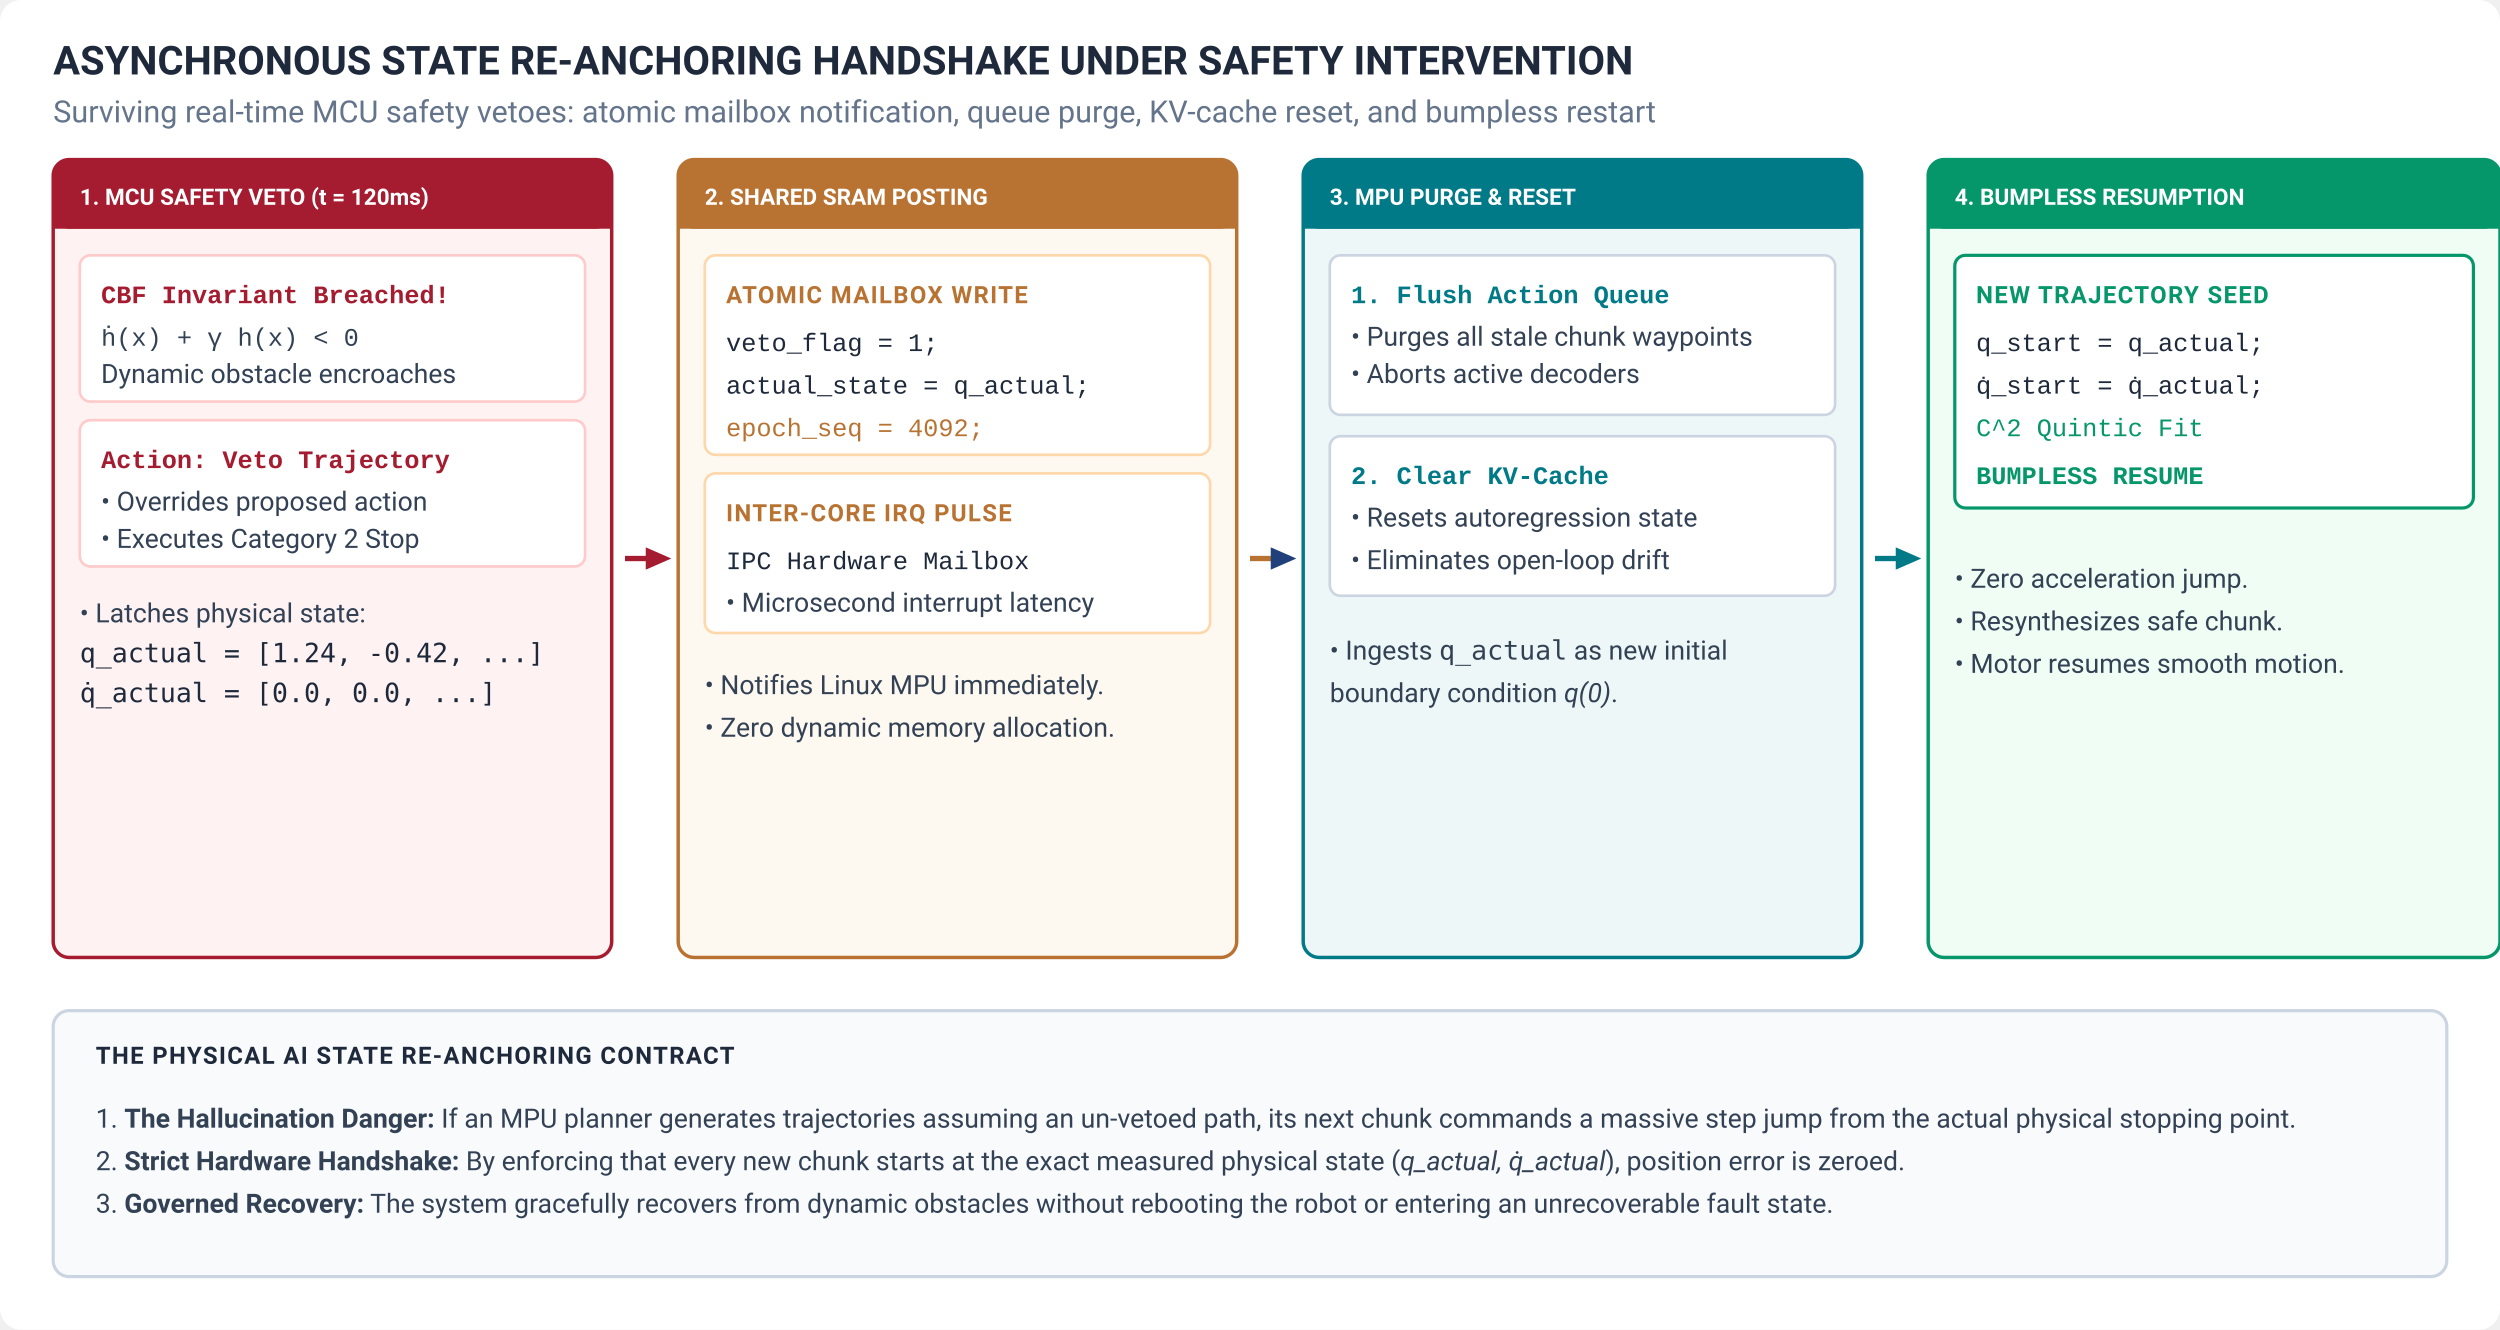
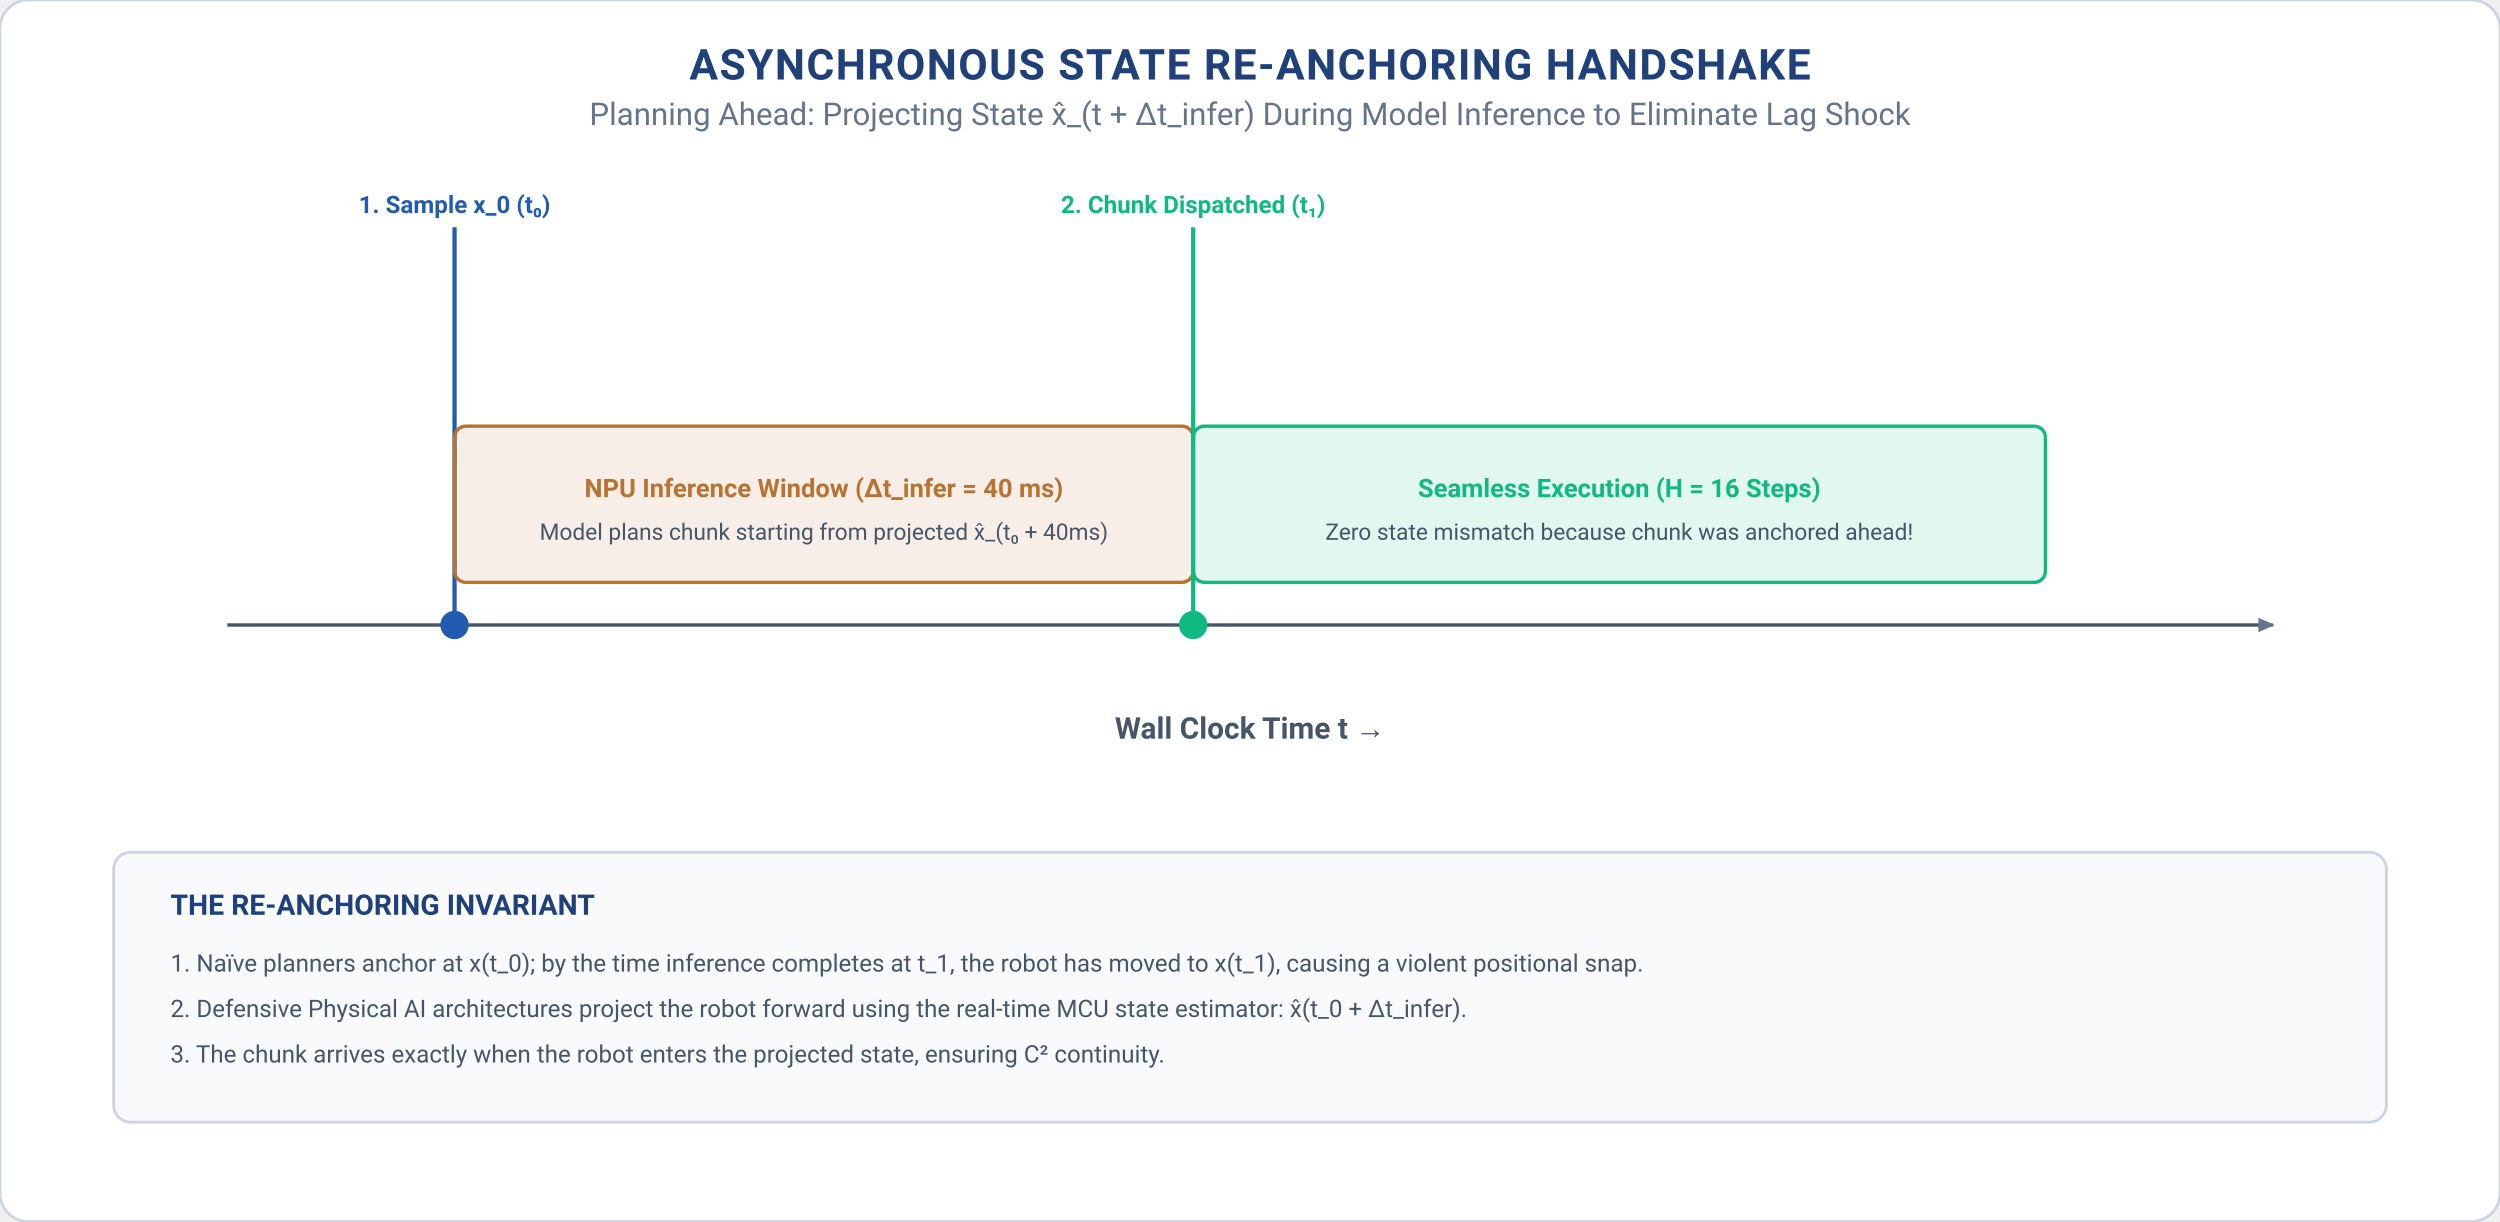
- <svg xmlns="http://www.w3.org/2000/svg" viewBox="0 0 940 500" width="100%" height="100%">
+ <svg xmlns="http://www.w3.org/2000/svg" viewBox="0 0 880 430" width="100%" height="100%">
+   <style>
+       text { font-family: -apple-system, BlinkMacSystemFont, "Segoe UI", Roboto, "Helvetica Neue", Arial, sans-serif; }
+       .title { font-weight: 700; font-size: 15px; fill: #1F407A; text-anchor: middle; letter-spacing: 0.5px; }
+       .subtitle { font-size: 11px; fill: #64748B; text-anchor: middle; }
+       .section-hdr { font-weight: 700; font-size: 13px; fill: #1F407A; letter-spacing: 0.3px; }
+       .card-title { font-weight: 700; font-size: 11.5px; }
+       .body-text { font-size: 10px; fill: #475569; }
+       .bold-text { font-weight: 600; font-size: 10px; fill: #1A202C; }
+       .small-text { font-size: 9px; fill: #64748B; }
+       .code-text { font-family: "SFMono-Regular", Consolas, "Liberation Mono", Menlo, Courier, monospace; font-size: 9px; fill: #1F407A; font-weight: 600; }
+       .badge-text { font-weight: 700; font-size: 9px; text-anchor: middle; }
+     </style>
  <defs>
-     <style>
-       .title { font-family: -apple-system, BlinkMacSystemFont, "Segoe UI", Roboto, Helvetica, Arial, sans-serif; font-size: 15px; font-weight: 700; fill: #1E293B; }
-       .subtitle { font-family: -apple-system, BlinkMacSystemFont, "Segoe UI", Roboto, Helvetica, Arial, sans-serif; font-size: 11.5px; fill: #64748B; }
-       .box-title { font-family: -apple-system, BlinkMacSystemFont, "Segoe UI", Roboto, Helvetica, Arial, sans-serif; font-size: 12px; font-weight: 700; }
-       .body-txt { font-family: -apple-system, BlinkMacSystemFont, "Segoe UI", Roboto, Helvetica, Arial, sans-serif; font-size: 10px; fill: #334155; line-height: 1.4; }
-       .mono-txt { font-family: "SFMono-Regular", Menlo, Monaco, Consolas, "Liberation Mono", "Courier New", monospace; font-size: 9.5px; }
-       .badge-txt { font-family: -apple-system, BlinkMacSystemFont, "Segoe UI", Roboto, Helvetica, Arial, sans-serif; font-size: 9px; font-weight: 700; text-transform: uppercase; letter-spacing: 0.5px; }
-       .tag-txt { font-family: -apple-system, BlinkMacSystemFont, "Segoe UI", Roboto, Helvetica, Arial, sans-serif; font-size: 8.5px; font-weight: 700; }
-     </style>
-     <marker id="arr-blue" viewBox="0 0 10 10" refX="6" refY="5" markerWidth="6" markerHeight="6" orient="auto-start-reverse">
+     <marker id="arr-blue" viewBox="0 0 10 10" refX="7" refY="5" markerWidth="6" markerHeight="6" orient="auto-start-reverse">
+       <path d="M 0 1.5 L 8 5 L 0 8.5 z" fill="#215CAF" />
+     </marker>
+     <marker id="arr-navy" viewBox="0 0 10 10" refX="7" refY="5" markerWidth="6" markerHeight="6" orient="auto-start-reverse">
      <path d="M 0 1.5 L 8 5 L 0 8.5 z" fill="#1F407A" />
    </marker>
-     <marker id="arr-crimson" viewBox="0 0 10 10" refX="6" refY="5" markerWidth="6" markerHeight="6" orient="auto-start-reverse">
+     <marker id="arr-petrol" viewBox="0 0 10 10" refX="7" refY="5" markerWidth="6" markerHeight="6" orient="auto-start-reverse">
+       <path d="M 0 1.5 L 8 5 L 0 8.5 z" fill="#007A87" />
+     </marker>
+     <marker id="arr-teal" viewBox="0 0 10 10" refX="7" refY="5" markerWidth="6" markerHeight="6" orient="auto-start-reverse">
+       <path d="M 0 1.5 L 8 5 L 0 8.5 z" fill="#10B981" />
+     </marker>
+     <marker id="arr-bronze" viewBox="0 0 10 10" refX="7" refY="5" markerWidth="6" markerHeight="6" orient="auto-start-reverse">
+       <path d="M 0 1.5 L 8 5 L 0 8.5 z" fill="#B87333" />
+     </marker>
+     <marker id="arr-crimson" viewBox="0 0 10 10" refX="7" refY="5" markerWidth="6" markerHeight="6" orient="auto-start-reverse">
      <path d="M 0 1.5 L 8 5 L 0 8.5 z" fill="#A51C30" />
    </marker>
-     <marker id="arr-teal" viewBox="0 0 10 10" refX="6" refY="5" markerWidth="6" markerHeight="6" orient="auto-start-reverse">
-       <path d="M 0 1.5 L 8 5 L 0 8.5 z" fill="#007A87" />
+     <marker id="arr-coral" viewBox="0 0 10 10" refX="7" refY="5" markerWidth="6" markerHeight="6" orient="auto-start-reverse">
+       <path d="M 0 1.5 L 8 5 L 0 8.5 z" fill="#DC2626" />
    </marker>
+     <marker id="arr-purple" viewBox="0 0 10 10" refX="7" refY="5" markerWidth="6" markerHeight="6" orient="auto-start-reverse">
+       <path d="M 0 1.5 L 8 5 L 0 8.5 z" fill="#5B4B8A" />
+     </marker>
+     <marker id="arr-slate" viewBox="0 0 10 10" refX="7" refY="5" markerWidth="6" markerHeight="6" orient="auto-start-reverse">
+       <path d="M 0 1.5 L 8 5 L 0 8.5 z" fill="#64748B" />
+     </marker>
+     <filter id="shadow" x="-2%" y="-3%" width="104%" height="108%" filterUnits="userSpaceOnUse">
+       <feDropShadow dx="0" dy="2" stdDeviation="3" flood-color="#0F172A" flood-opacity="0.05" />
+     </filter>
  </defs>
-   <rect width="940" height="500" fill="#FFFFFF" rx="8" />
-   <text class="title" x="20" y="28">ASYNCHRONOUS STATE RE-ANCHORING HANDSHAKE UNDER SAFETY INTERVENTION</text>
-   <text class="subtitle" x="20" y="46">Surviving real-time MCU safety vetoes: atomic mailbox notification, queue purge, KV-cache reset, and bumpless restart</text>
-   <g transform="translate(20, 60)">
-     <g transform="translate(0, 0)">
-       <rect width="210" height="300" rx="6" fill="#FEF2F2" stroke="#A51C30" stroke-width="1.3" />
-       <rect x="0" y="0" width="210" height="26" rx="6" fill="#A51C30" />
-       <rect x="0" y="20" width="210" height="6" fill="#A51C30" />
-       <text class="tag-txt" x="10" y="17" fill="#FFFFFF">1. MCU SAFETY VETO (t = 120ms)</text>
-       <g transform="translate(10, 36)">
-         <rect y="0" width="190" height="55" rx="4" fill="#FFFFFF" stroke="#FECACA" stroke-width="1" />
-         <text class="mono-txt" x="8" y="18" fill="#A51C30" font-weight="700">CBF Invariant Breached!</text>
-         <text class="mono-txt" x="8" y="34" fill="#334155">ḣ(x) + γ h(x) &lt; 0</text>
-         <text class="body-txt" x="8" y="48" fill="#64748B">Dynamic obstacle encroaches</text>
-         <rect y="62" width="190" height="55" rx="4" fill="#FFFFFF" stroke="#FECACA" stroke-width="1" />
-         <text class="mono-txt" x="8" y="80" fill="#A51C30" font-weight="700">Action: Veto Trajectory</text>
-         <text class="body-txt" x="8" y="96">• Overrides proposed action</text>
-         <text class="body-txt" x="8" y="110">• Executes Category 2 Stop</text>
-         <text class="body-txt" x="0" y="138">
-           <tspan x="0" dy="0">• Latches physical state:</tspan>
-           <tspan x="0" dy="15" font-family="monospace" fill="#1E293B">q_actual = [1.24, -0.42, ...]</tspan>
-           <tspan x="0" dy="15" font-family="monospace" fill="#1E293B">q̇_actual = [0.0, 0.0, ...]</tspan>
-         </text>
-       </g>
-     </g>
-     <line x1="215" y1="150" x2="230" y2="150" stroke="#A51C30" stroke-width="2" marker-end="url(#arr-crimson)" />
-     <g transform="translate(235, 0)">
-       <rect width="210" height="300" rx="6" fill="#FDF8F0" stroke="#B87333" stroke-width="1.3" />
-       <rect x="0" y="0" width="210" height="26" rx="6" fill="#B87333" />
-       <rect x="0" y="20" width="210" height="6" fill="#B87333" />
-       <text class="tag-txt" x="10" y="17" fill="#FFFFFF">2. SHARED SRAM POSTING</text>
-       <g transform="translate(10, 36)">
-         <rect y="0" width="190" height="75" rx="4" fill="#FFFFFF" stroke="#FED7AA" stroke-width="1" />
-         <text class="badge-txt" x="8" y="18" fill="#B87333">ATOMIC MAILBOX WRITE</text>
-         <text class="mono-txt" x="8" y="36" fill="#1E293B">veto_flag = 1;</text>
-         <text class="mono-txt" x="8" y="52" fill="#1E293B">actual_state = q_actual;</text>
-         <text class="mono-txt" x="8" y="68" fill="#B87333">epoch_seq = 4092;</text>
-         <rect y="82" width="190" height="60" rx="4" fill="#FFFFFF" stroke="#FED7AA" stroke-width="1" />
-         <text class="badge-txt" x="8" y="100" fill="#B87333">INTER-CORE IRQ PULSE</text>
-         <text class="mono-txt" x="8" y="118" fill="#1E293B">IPC Hardware Mailbox</text>
-         <text class="body-txt" x="8" y="134">• Microsecond interrupt latency</text>
-         <text class="body-txt" x="0" y="165">
-           <tspan x="0" dy="0">• Notifies Linux MPU immediately.</tspan>
-           <tspan x="0" dy="16">• Zero dynamic memory allocation.</tspan>
-         </text>
-       </g>
-     </g>
-     <line x1="450" y1="150" x2="465" y2="150" stroke="#B87333" stroke-width="2" marker-end="url(#arr-blue)" />
-     <g transform="translate(470, 0)">
-       <rect width="210" height="300" rx="6" fill="#EDF7F7" stroke="#007A87" stroke-width="1.3" />
-       <rect x="0" y="0" width="210" height="26" rx="6" fill="#007A87" />
-       <rect x="0" y="20" width="210" height="6" fill="#007A87" />
-       <text class="tag-txt" x="10" y="17" fill="#FFFFFF">3. MPU PURGE &amp; RESET</text>
-       <g transform="translate(10, 36)">
-         <rect y="0" width="190" height="60" rx="4" fill="#FFFFFF" stroke="#CBD5E1" stroke-width="1" />
-         <text class="mono-txt" x="8" y="18" fill="#007A87" font-weight="700">1. Flush Action Queue</text>
-         <text class="body-txt" x="8" y="34">• Purges all stale chunk waypoints</text>
-         <text class="body-txt" x="8" y="48">• Aborts active decoders</text>
-         <rect y="68" width="190" height="60" rx="4" fill="#FFFFFF" stroke="#CBD5E1" stroke-width="1" />
-         <text class="mono-txt" x="8" y="86" fill="#007A87" font-weight="700">2. Clear KV-Cache</text>
-         <text class="body-txt" x="8" y="102">• Resets autoregression state</text>
-         <text class="body-txt" x="8" y="118">• Eliminates open-loop drift</text>
-         <text class="body-txt" x="0" y="152">
-           <tspan x="0" dy="0">• Ingests <tspan font-family="monospace">q_actual</tspan> as new initial</tspan>
-           <tspan x="0" dy="16">  boundary condition <tspan font-style="italic">q(0)</tspan>.</tspan>
-         </text>
-       </g>
-     </g>
-     <line x1="685" y1="150" x2="700" y2="150" stroke="#007A87" stroke-width="2" marker-end="url(#arr-teal)" />
-     <g transform="translate(705, 0)">
-       <rect width="215" height="300" rx="6" fill="#F0FDF4" stroke="#059669" stroke-width="1.3" />
-       <rect x="0" y="0" width="215" height="26" rx="6" fill="#059669" />
-       <rect x="0" y="20" width="215" height="6" fill="#059669" />
-       <text class="tag-txt" x="10" y="17" fill="#FFFFFF">4. BUMPLESS RESUMPTION</text>
-       <g transform="translate(10, 36)">
-         <rect y="0" width="195" height="95" rx="4" fill="#FFFFFF" stroke="#059669" stroke-width="1.2" />
-         <text class="badge-txt" x="8" y="18" fill="#059669">NEW TRAJECTORY SEED</text>
-         <text class="mono-txt" x="8" y="36" fill="#1E293B">q_start = q_actual;</text>
-         <text class="mono-txt" x="8" y="52" fill="#1E293B">q̇_start = q̇_actual;</text>
-         <text class="mono-txt" x="8" y="68" fill="#059669">C^2 Quintic Fit</text>
-         <text class="mono-txt" x="8" y="86" font-weight="700" fill="#059669">BUMPLESS RESUME</text>
-         <text class="body-txt" x="0" y="125">
-           <tspan x="0" dy="0">• Zero acceleration jump.</tspan>
-           <tspan x="0" dy="16">• Resynthesizes safe chunk.</tspan>
-           <tspan x="0" dy="16">• Motor resumes smooth motion.</tspan>
-         </text>
-       </g>
-     </g>
-   </g>
-   <g transform="translate(20, 380)">
-     <rect width="900" height="100" rx="6" fill="#F8FAFC" stroke="#CBD5E1" stroke-width="1.2" />
-     <text class="badge-txt" x="16" y="20" fill="#1E293B">THE PHYSICAL AI STATE RE-ANCHORING CONTRACT</text>
-     <g transform="translate(16, 32)">
-       <text class="body-txt" x="0" y="12">
-         <tspan x="0" dy="0">1. <tspan font-weight="700">The Hallucination Danger:</tspan> If an MPU planner generates trajectories assuming an un-vetoed path, its next chunk commands a massive step jump from the actual physical stopping point.</tspan>
-         <tspan x="0" dy="16">2. <tspan font-weight="700">Strict Hardware Handshake:</tspan> By enforcing that every new chunk starts at the exact measured physical state (<tspan font-style="italic">q_actual, q̇_actual</tspan>), position error is zeroed.</tspan>
-         <tspan x="0" dy="16">3. <tspan font-weight="700">Governed Recovery:</tspan> The system gracefully recovers from dynamic obstacles without rebooting the robot or entering an unrecoverable fault state.</tspan>
-       </text>
-     </g>
-   </g>
+   <rect width="880" height="430" fill="#FFFFFF" rx="10" stroke="#CBD5E1" stroke-width="1" />
+   <text x="440.0" y="28" class="title">ASYNCHRONOUS STATE RE-ANCHORING HANDSHAKE</text>
+   <text x="440.0" y="44" class="subtitle">Planning Ahead: Projecting State x̂_(t + Δt_infer) During Model Inference to Eliminate Lag Shock</text>
+   <line x1="80" y1="220" x2="800" y2="220" stroke="#475569" stroke-width="1.2" marker-end="url(#arr-slate)" />
+   <text x="440.0" y="260" font-size="10.5" font-weight="700" fill="#475569" text-anchor="middle">Wall Clock Time t →</text>
+   <line x1="160" y1="80" x2="160" y2="220" stroke="#215CAF" stroke-width="1.5" />
+   <circle cx="160" cy="220" r="5" fill="#215CAF" />
+   <text x="160" y="75" font-size="8.5" font-weight="700" fill="#215CAF" text-anchor="middle">1. Sample x_0 (t₀)</text>
+   <rect x="160" y="150" width="260" height="55" rx="4" fill="#B87333" fill-opacity="0.12" stroke="#B87333" stroke-width="1.2" />
+   <text x="290.0" y="175" font-size="9" font-weight="700" fill="#B87333" text-anchor="middle">NPU Inference Window (Δt_infer = 40 ms)</text>
+   <text x="290.0" y="190" font-size="8" fill="#475569" text-anchor="middle">Model plans chunk starting from projected x̂_(t₀ + 40ms)</text>
+   <line x1="420" y1="80" x2="420" y2="220" stroke="#10B981" stroke-width="1.5" />
+   <circle cx="420" cy="220" r="5" fill="#10B981" />
+   <text x="420" y="75" font-size="8.5" font-weight="700" fill="#10B981" text-anchor="middle">2. Chunk Dispatched (t₁)</text>
+   <rect x="420" y="150" width="300" height="55" rx="4" fill="#10B981" fill-opacity="0.12" stroke="#10B981" stroke-width="1.2" />
+   <text x="570" y="175" font-size="9" font-weight="700" fill="#10B981" text-anchor="middle">Seamless Execution (H = 16 Steps)</text>
+   <text x="570" y="190" font-size="8" fill="#475569" text-anchor="middle">Zero state mismatch because chunk was anchored ahead!</text>
+   <rect x="40" y="300" width="800" height="95" rx="6" fill="#F8FAFC" stroke="#CBD5E1" stroke-width="1" />
+   <text x="60" y="322" font-size="10" font-weight="700" fill="#1F407A">THE RE-ANCHORING INVARIANT</text>
+   <text x="60" y="342" font-size="8.5" fill="#475569">1. Naïve planners anchor at x(t_0); by the time inference completes at t_1, the robot has moved to x(t_1), causing a violent positional snap.</text>
+   <text x="60" y="358" font-size="8.5" fill="#475569">2. Defensive Physical AI architectures project the robot forward using the real-time MCU state estimator: x̂(t_0 + Δt_infer).</text>
+   <text x="60" y="374" font-size="8.5" fill="#475569">3. The chunk arrives exactly when the robot enters the projected state, ensuring C² continuity.</text>
</svg>
